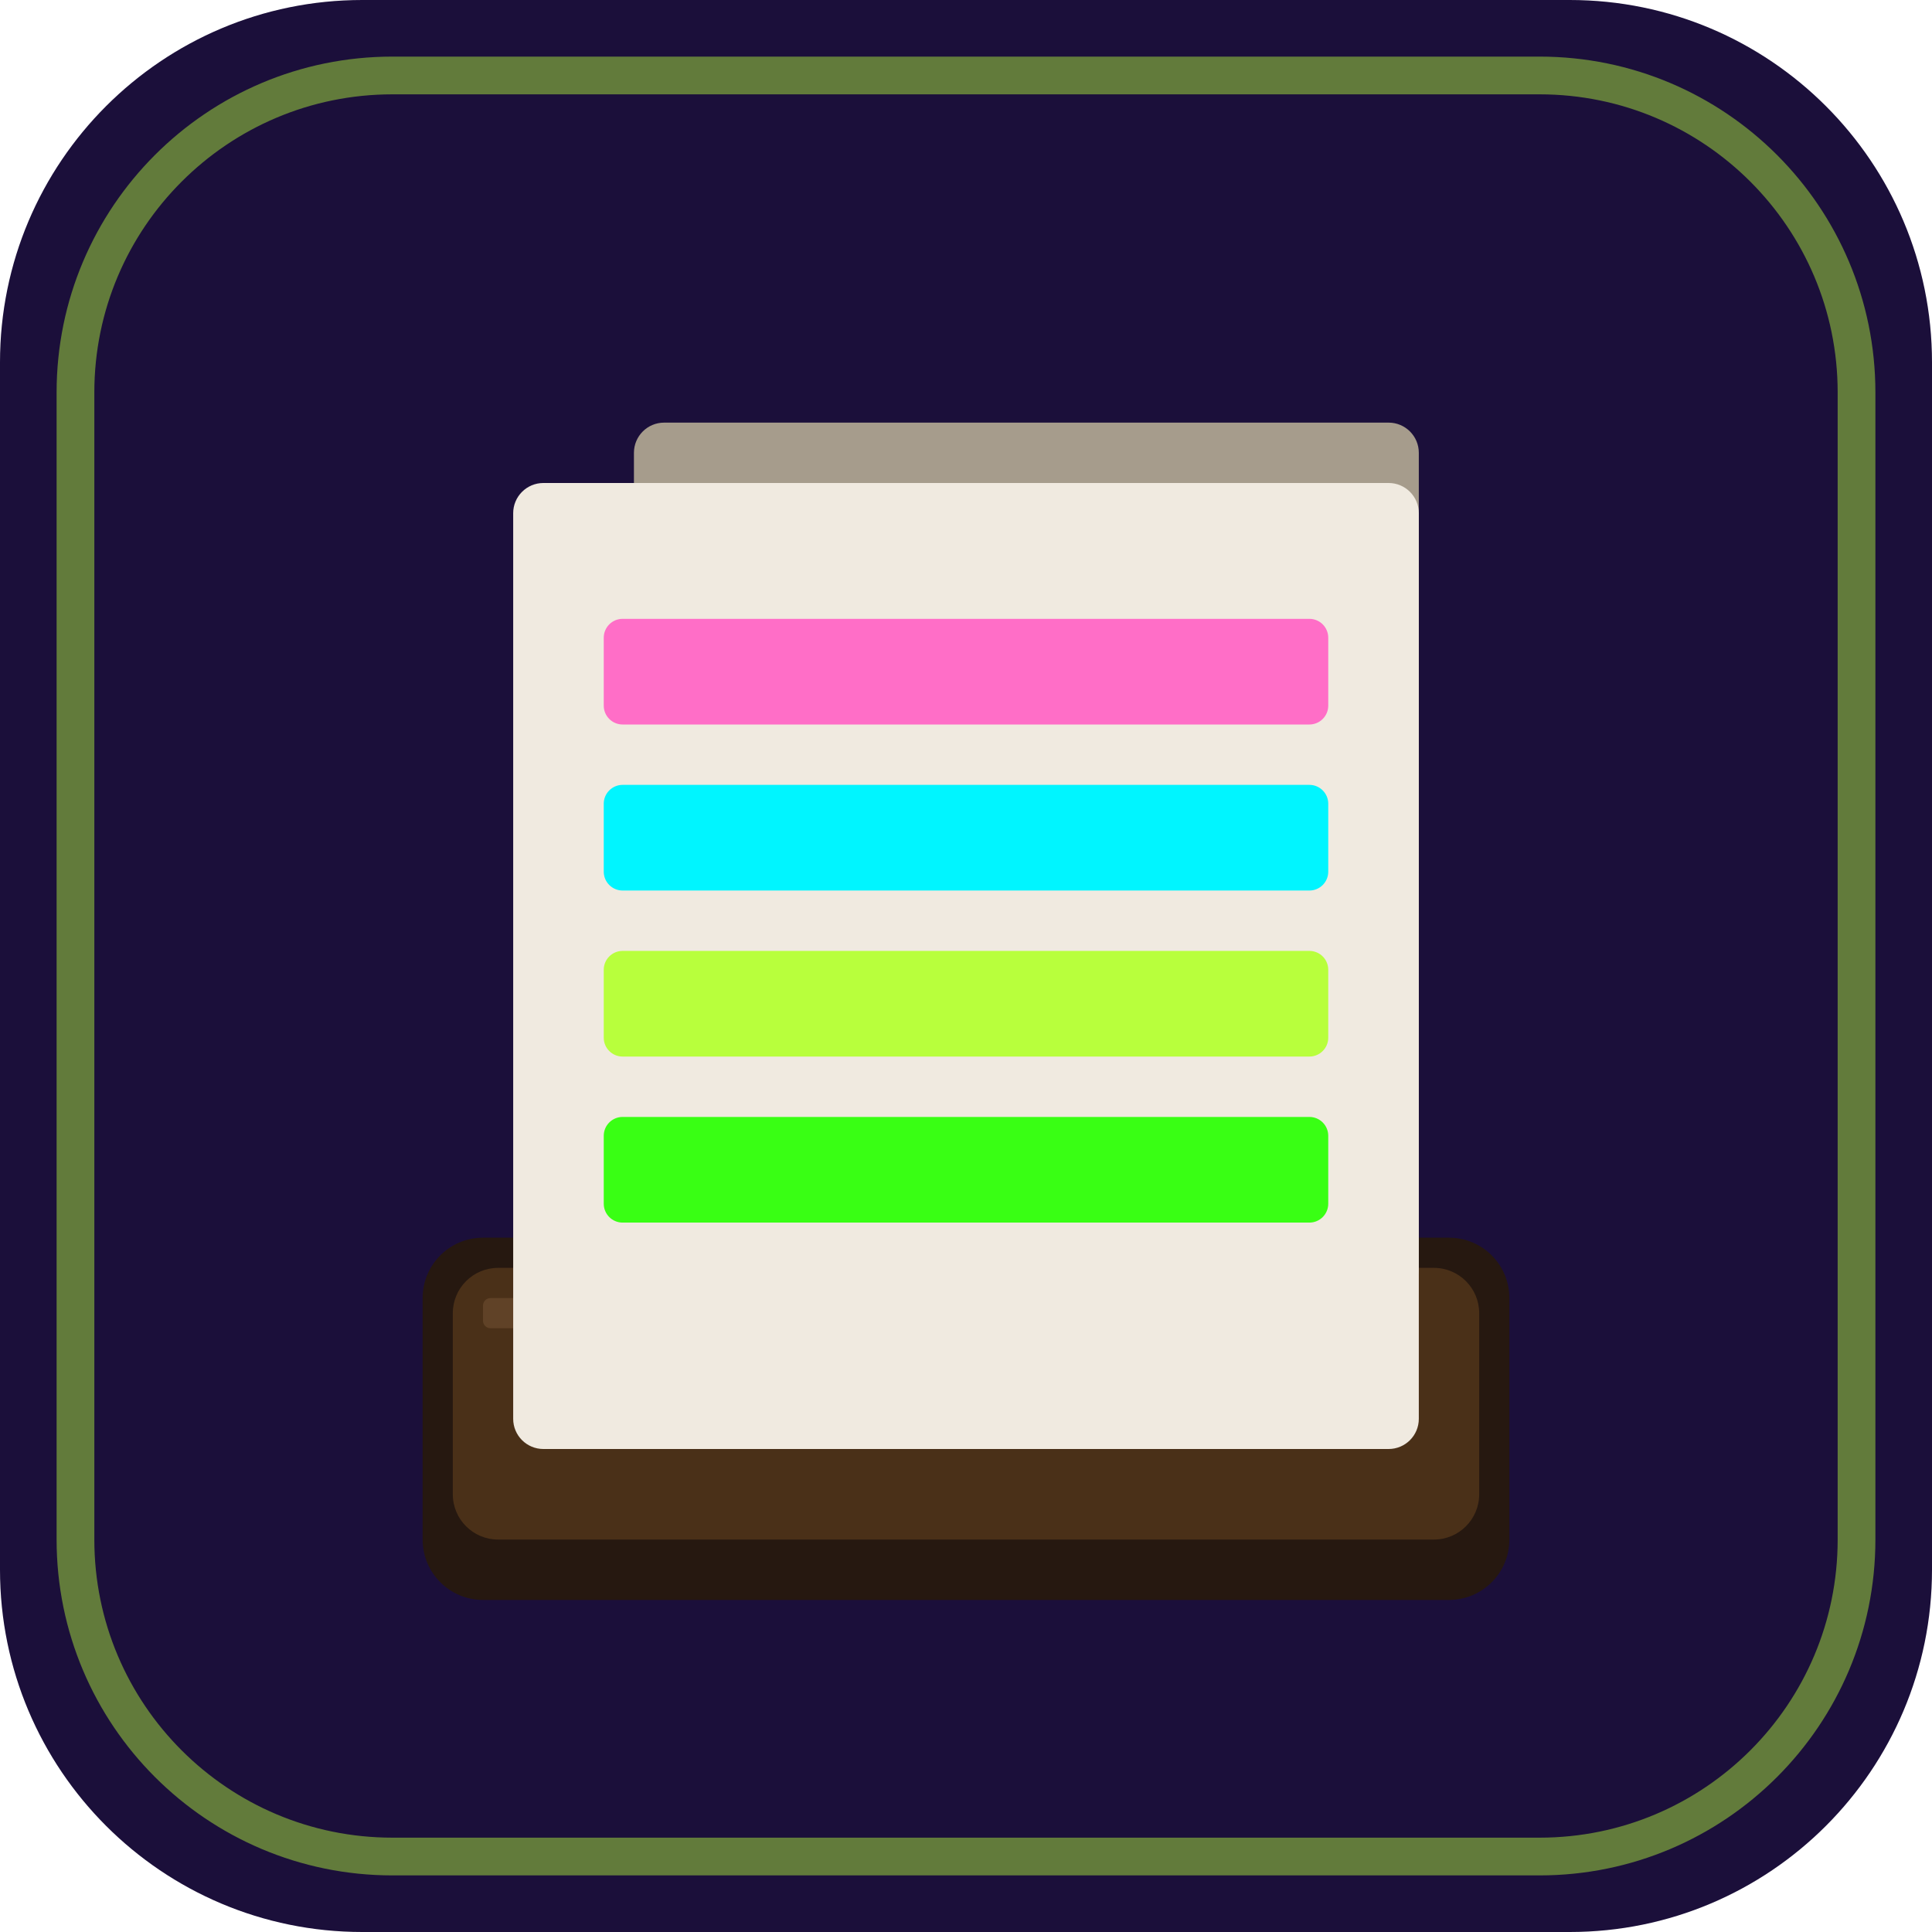
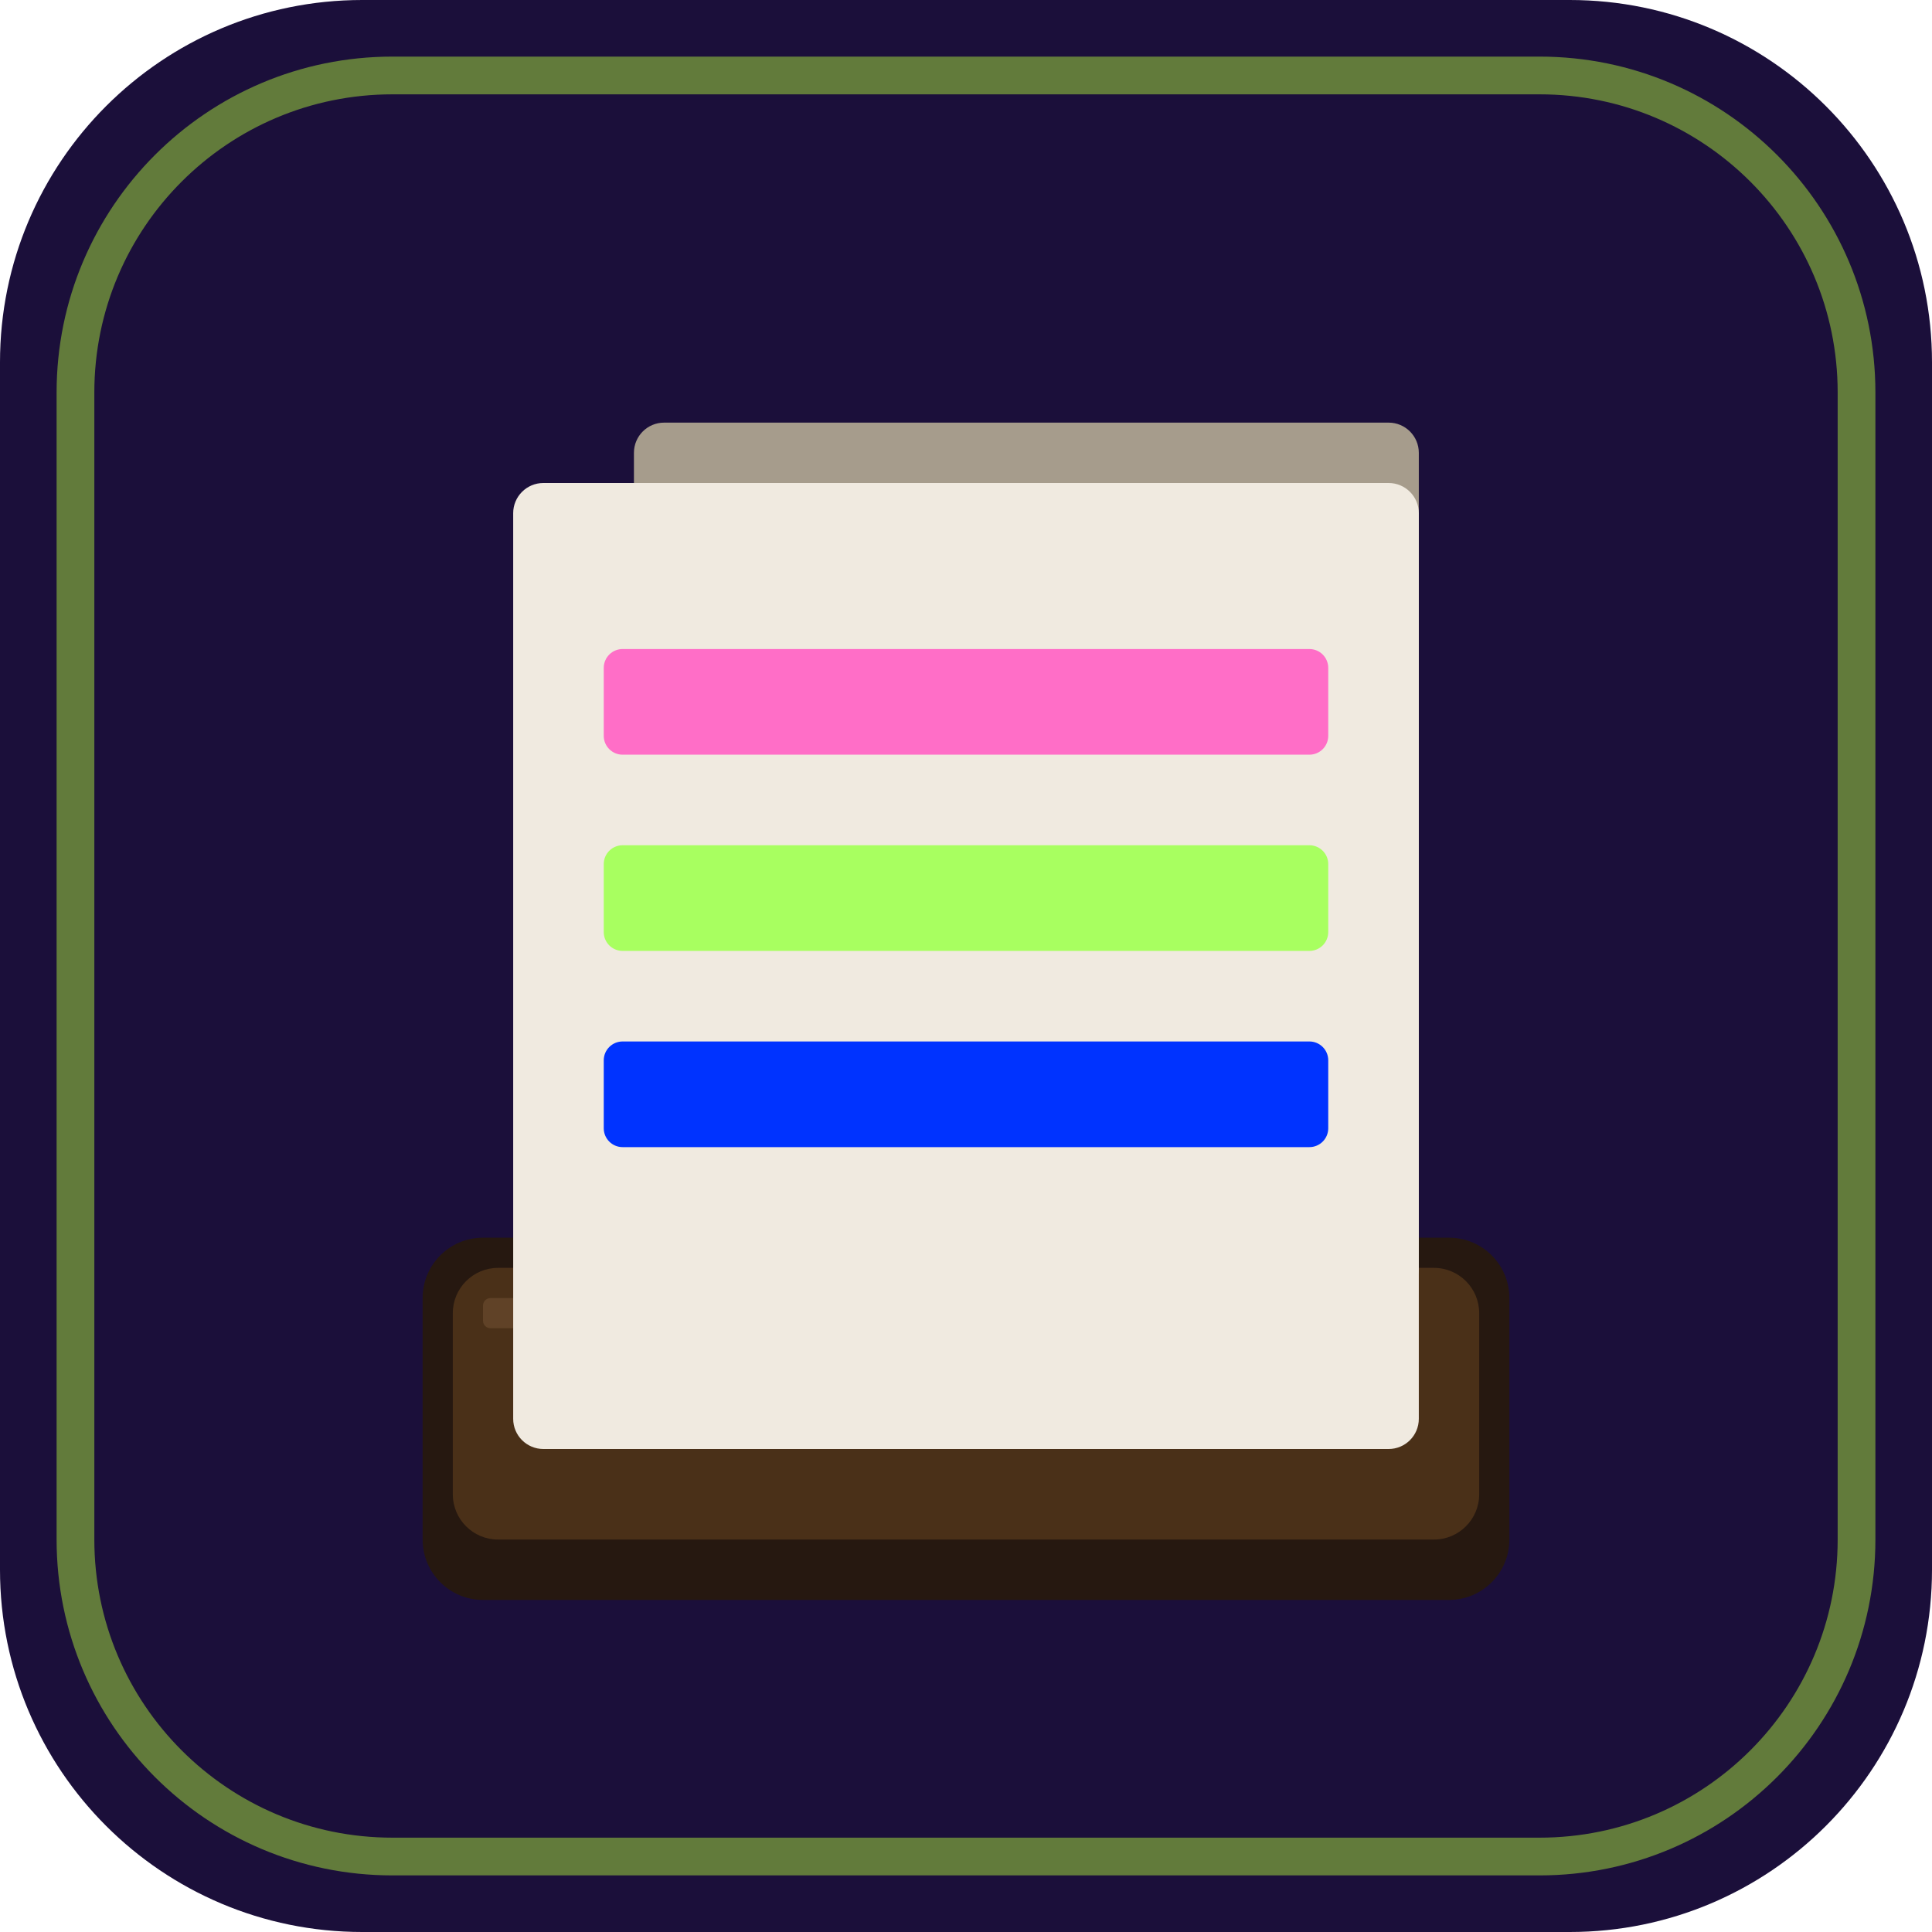
<svg xmlns="http://www.w3.org/2000/svg" viewBox="0 0 512 512" role="img" aria-label="Wood block note icon">
  <rect width="512" height="512" rx="96" fill="#1B0F3A" />
  <rect x="20" y="20" width="472" height="472" rx="84" fill="none" stroke="#B8FF3C" stroke-width="10" opacity="0.45" />
  <rect x="112" y="328" width="288" height="96" rx="16" fill="#261810" />
  <rect x="120" y="336" width="272" height="72" rx="12" fill="#4A3018" />
  <rect x="128" y="344" width="120" height="8" rx="2" fill="#6E4E30" opacity="0.6" />
  <rect x="168" y="112" width="208" height="232" rx="8" fill="#A69C8C" />
  <rect x="136" y="128" width="240" height="256" rx="8" fill="#F0EAE0" />
-   <rect x="160" y="164" width="192" height="28" rx="5" fill="#FF6EC7" />
-   <rect x="160" y="208" width="192" height="28" rx="5" fill="#00F5FF" />
-   <rect x="160" y="252" width="192" height="28" rx="5" fill="#B8FF3C" />
-   <rect x="160" y="296" width="192" height="28" rx="5" fill="#39FF14" />
+   <rect x="160" y="172" width="192" height="28" rx="5" fill="#FF6EC7" />
+   <rect x="160" y="224" width="192" height="28" rx="5" fill="#A8FF60" />
+   <rect x="160" y="276" width="192" height="28" rx="5" fill="#0033FF" />
</svg>
